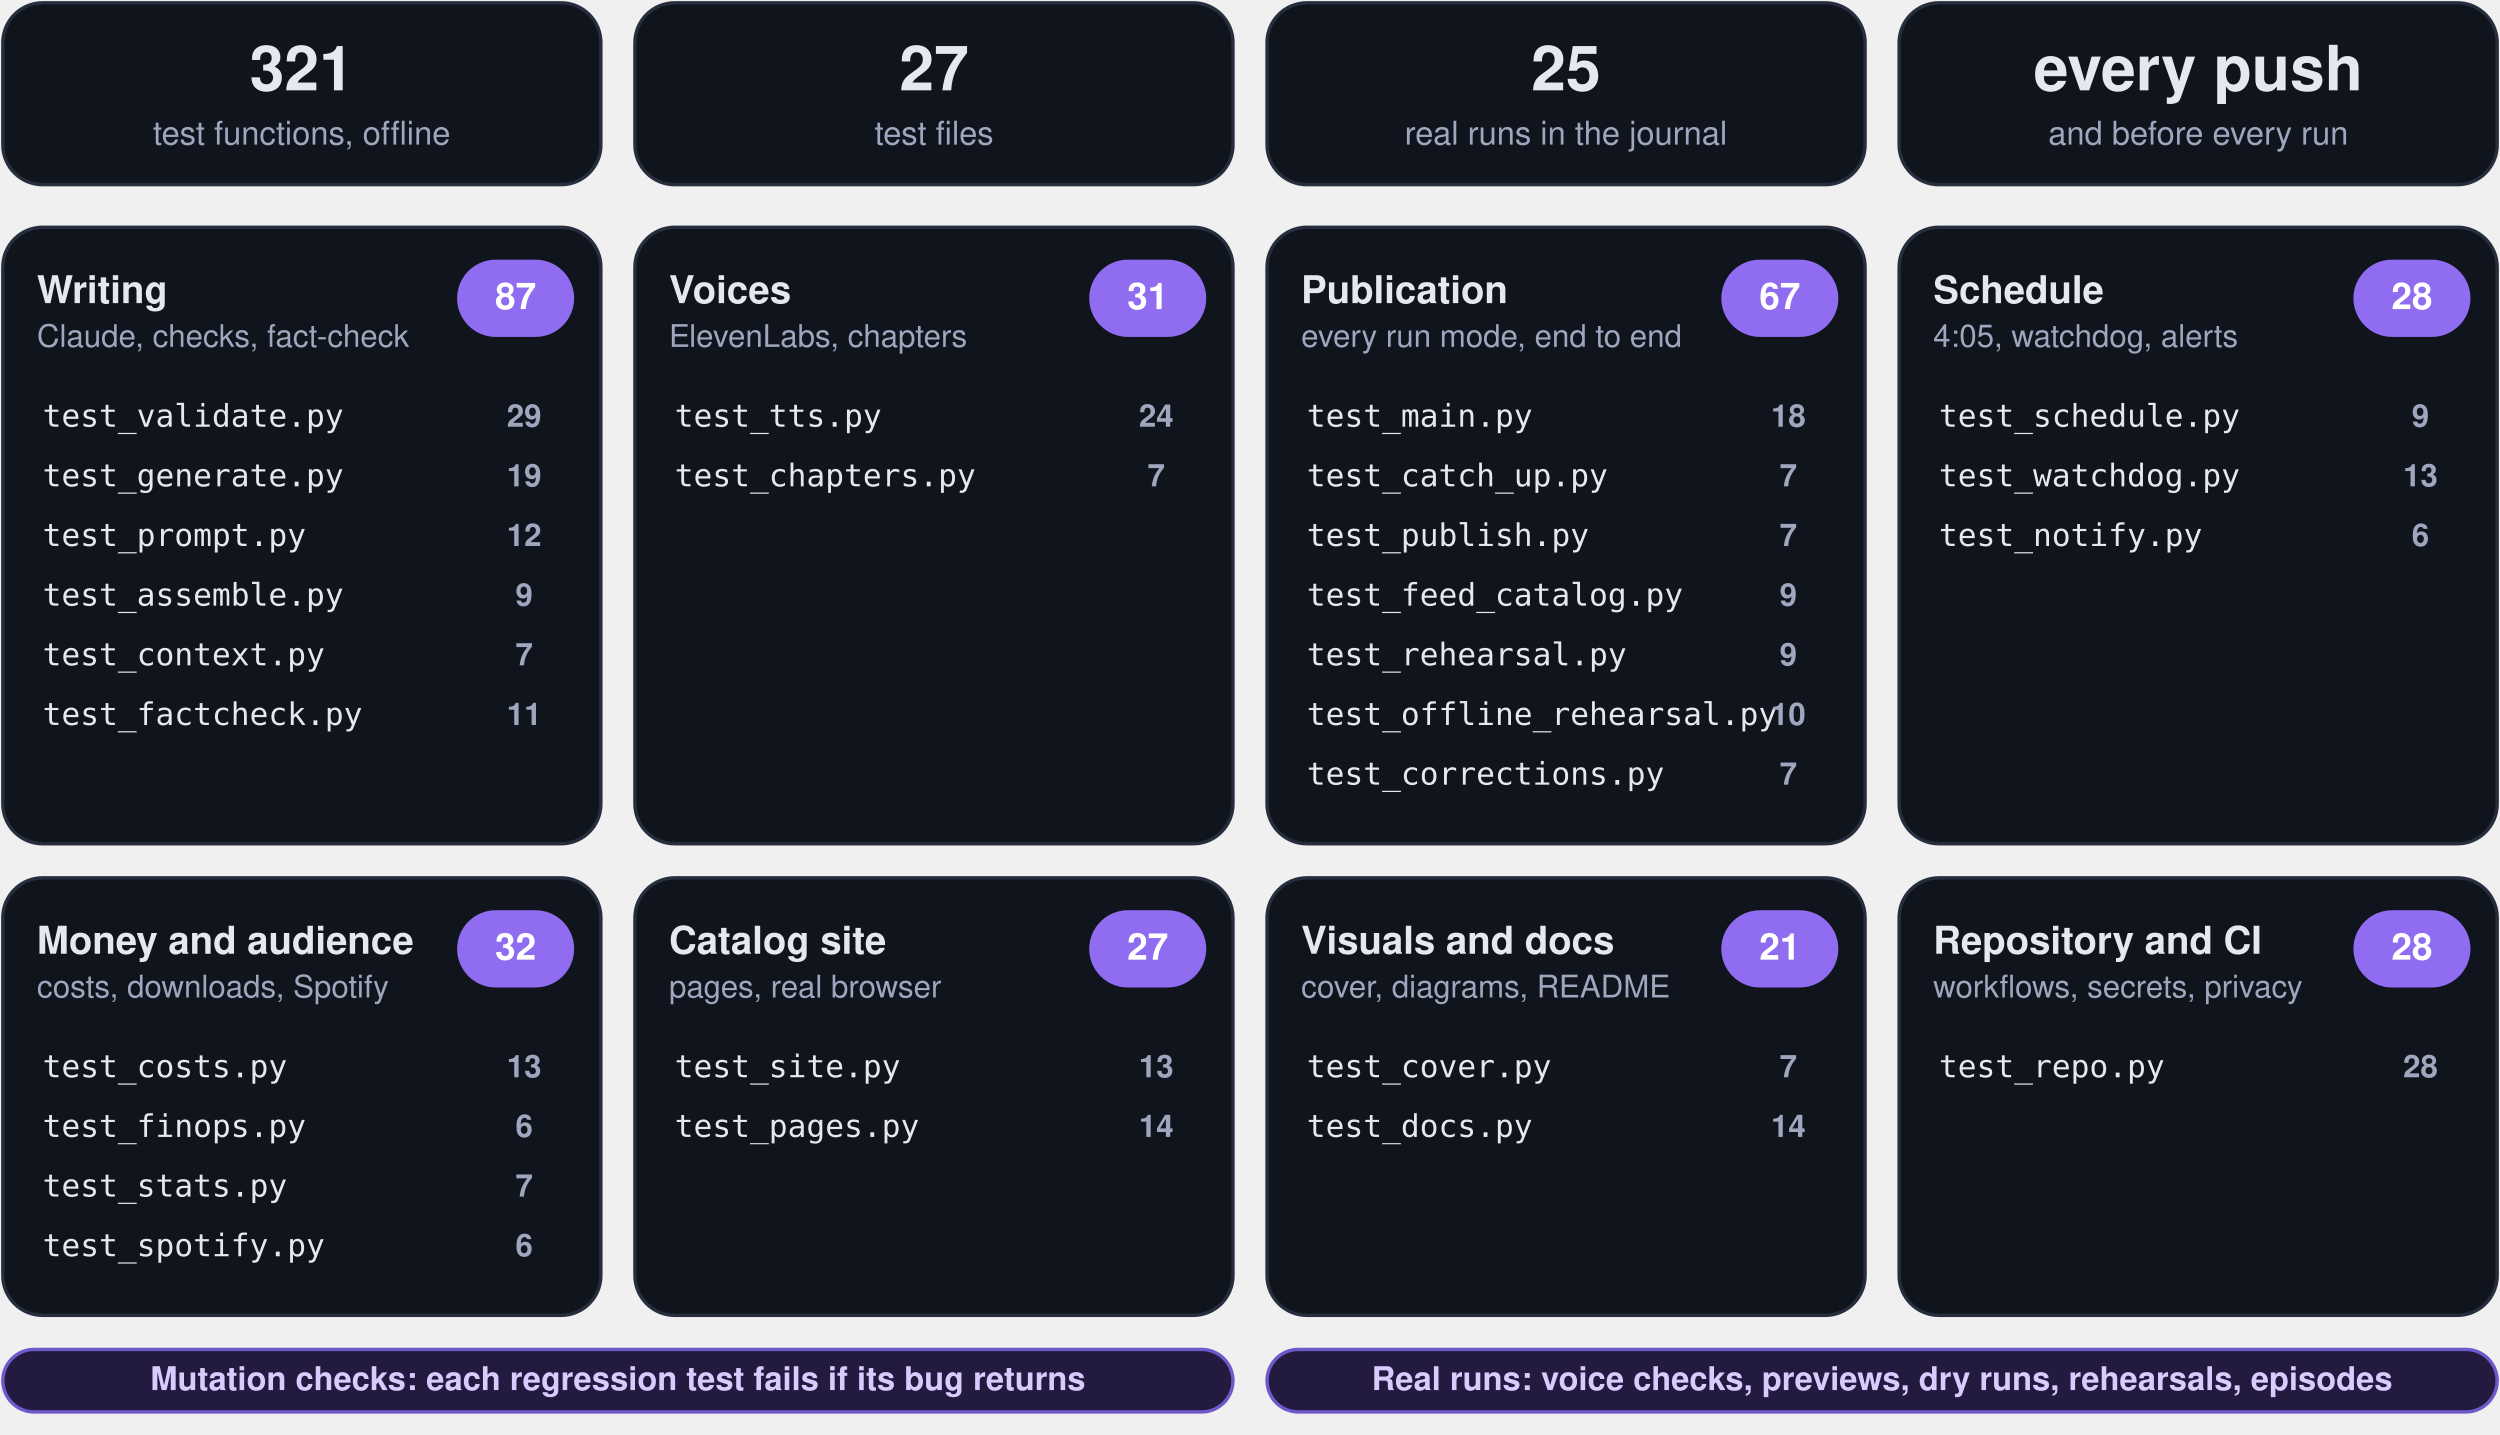
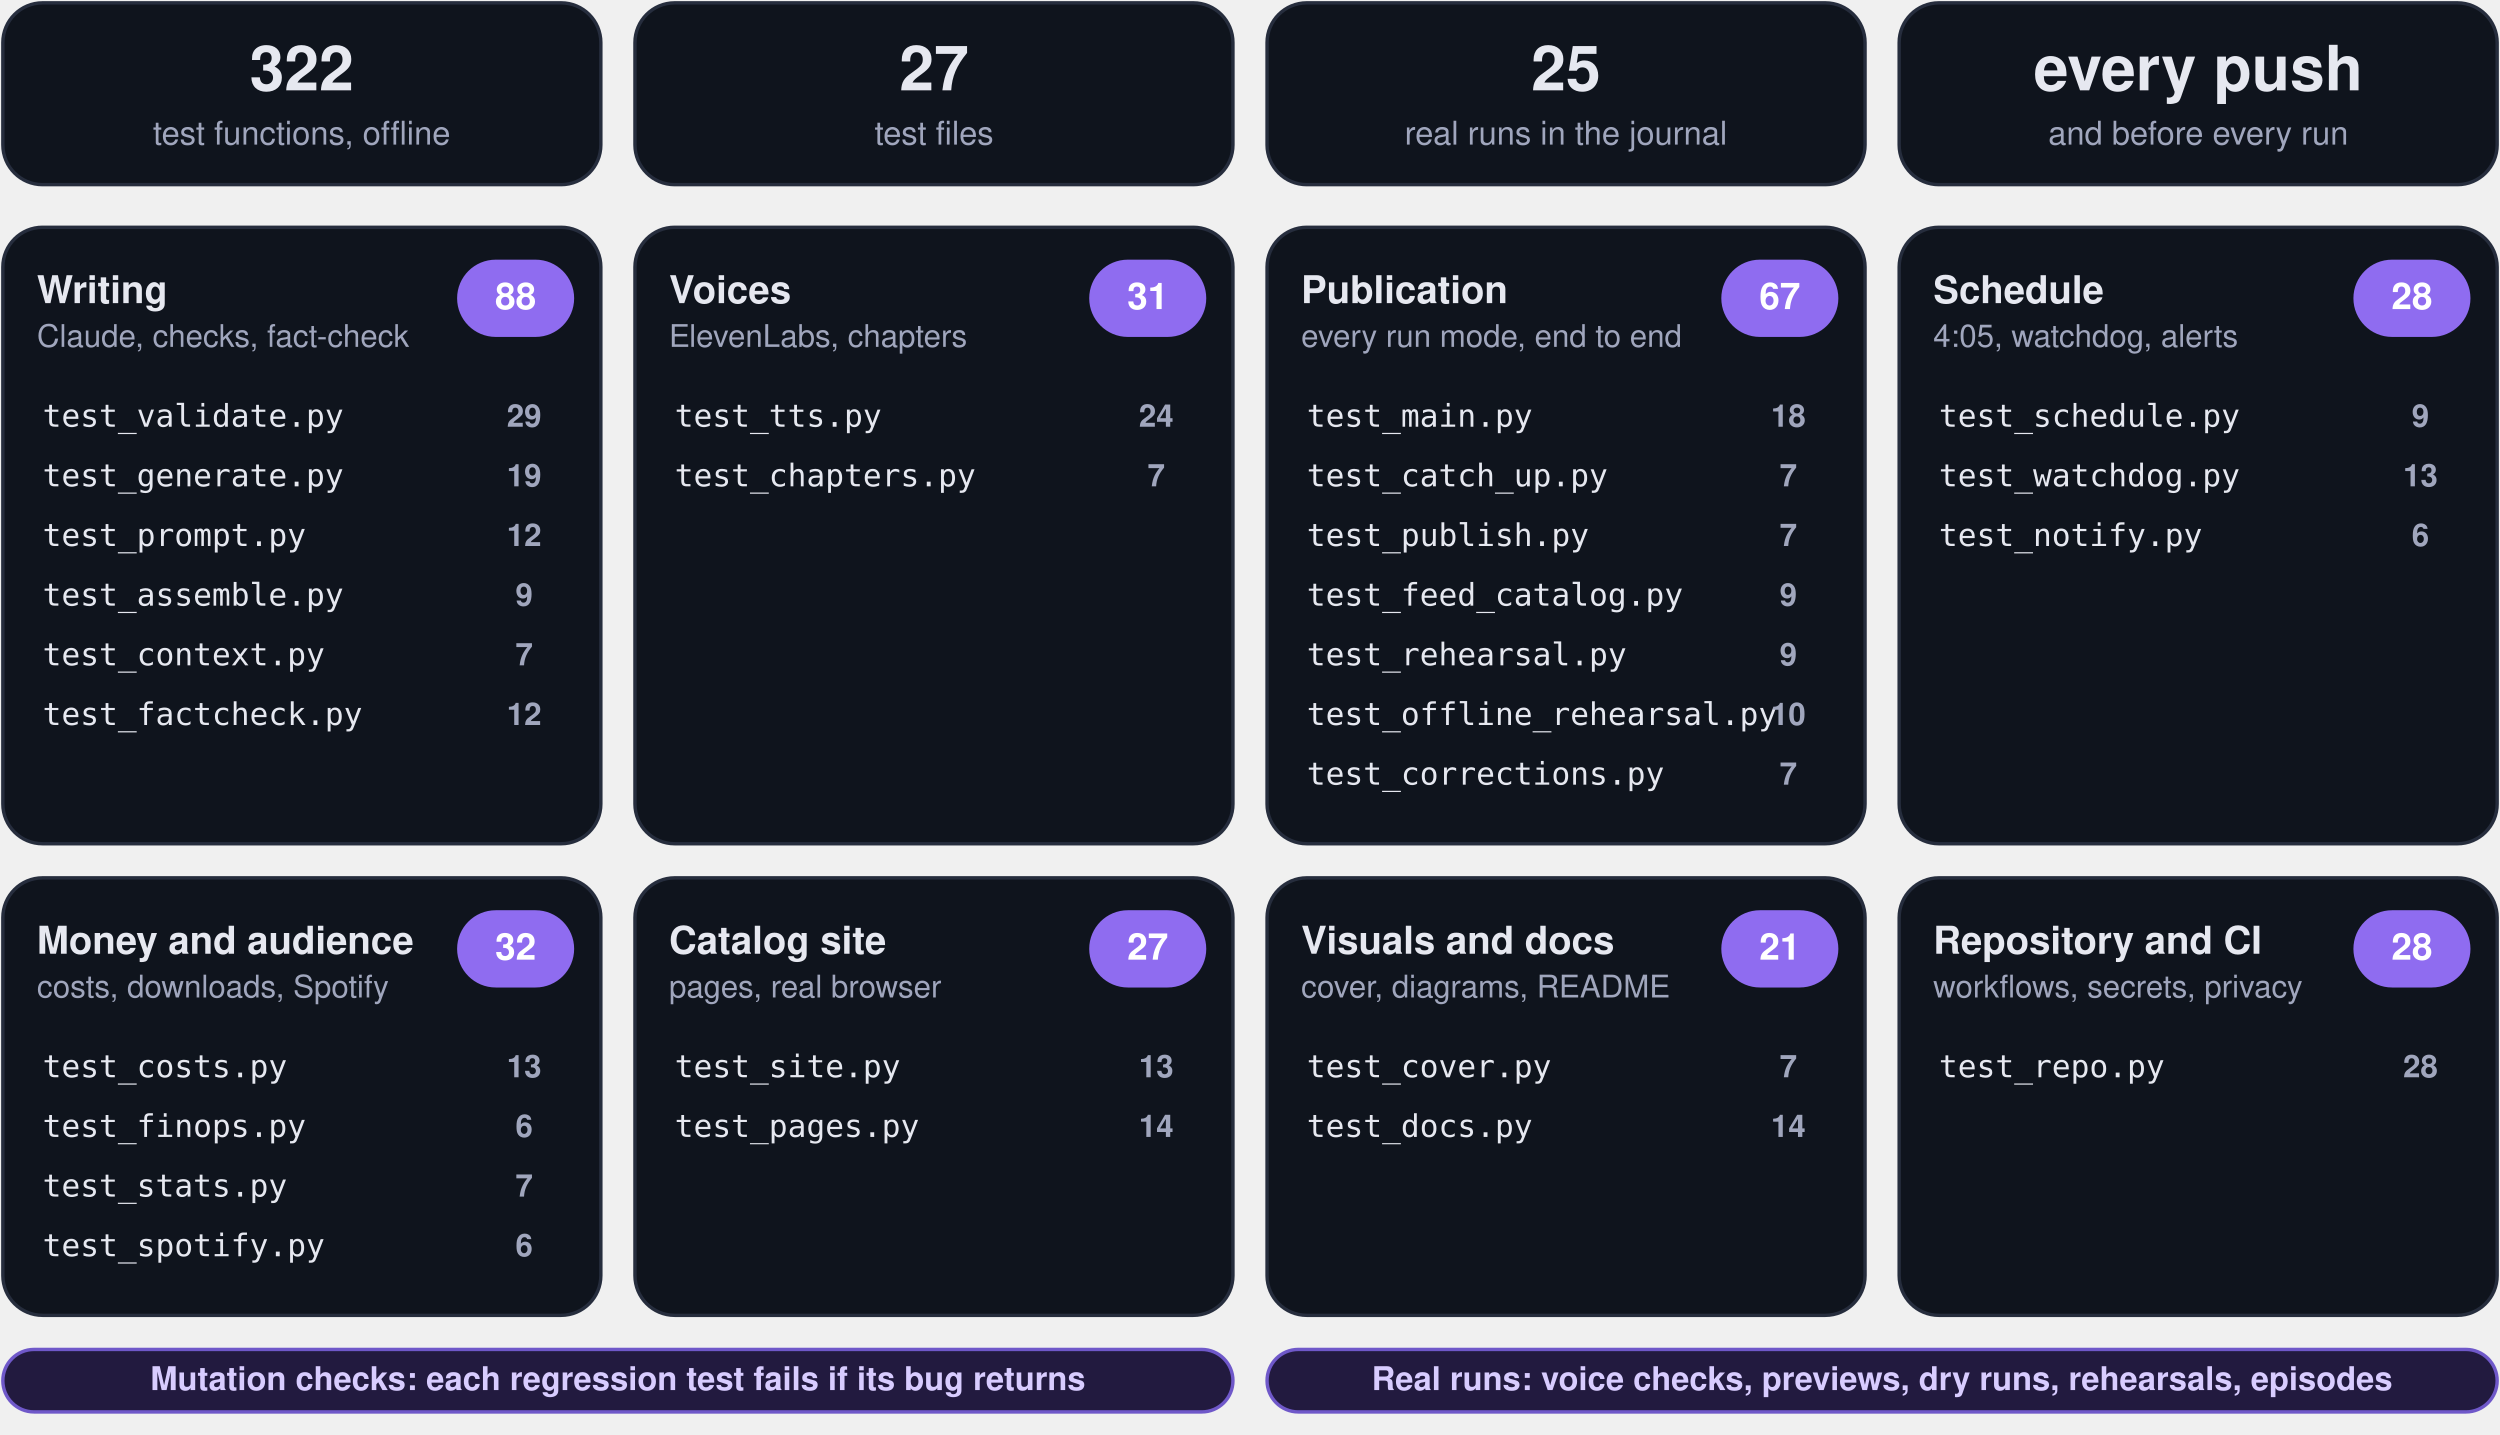
- <svg xmlns="http://www.w3.org/2000/svg" viewBox="0 0 880 505" width="880" height="505" role="img" aria-label="Test plan: 321 offline tests in 27 files">
+ <svg xmlns="http://www.w3.org/2000/svg" viewBox="0 0 880 505" width="880" height="505" role="img" aria-label="Test plan: 322 offline tests in 27 files">
  <g class="box">
    <rect x="1.0" y="1.0" width="210.5" height="64.0" rx="14" fill="#0f141d" stroke="#262d3d" stroke-width="1.2" class="frame" />
-     <text x="106.2" y="31.8" font-family="-apple-system, BlinkMacSystemFont, 'Segoe UI', Helvetica, Arial, sans-serif" font-size="22" font-weight="750" fill="#e6e8f0" text-anchor="middle">321</text>
+     <text x="106.2" y="31.8" font-family="-apple-system, BlinkMacSystemFont, 'Segoe UI', Helvetica, Arial, sans-serif" font-size="22" font-weight="750" fill="#e6e8f0" text-anchor="middle">322</text>
    <text x="106.2" y="50.9" font-family="-apple-system, BlinkMacSystemFont, 'Segoe UI', Helvetica, Arial, sans-serif" font-size="11.5" font-weight="500" fill="#a0a6bd" text-anchor="middle">test functions, offline</text>
  </g>
  <g class="box">
    <rect x="223.5" y="1.0" width="210.5" height="64.0" rx="14" fill="#0f141d" stroke="#262d3d" stroke-width="1.2" class="frame" />
    <text x="328.8" y="31.8" font-family="-apple-system, BlinkMacSystemFont, 'Segoe UI', Helvetica, Arial, sans-serif" font-size="22" font-weight="750" fill="#e6e8f0" text-anchor="middle">27</text>
    <text x="328.8" y="50.9" font-family="-apple-system, BlinkMacSystemFont, 'Segoe UI', Helvetica, Arial, sans-serif" font-size="11.5" font-weight="500" fill="#a0a6bd" text-anchor="middle">test files</text>
  </g>
  <g class="box">
    <rect x="446.0" y="1.0" width="210.5" height="64.0" rx="14" fill="#0f141d" stroke="#262d3d" stroke-width="1.2" class="frame" />
    <text x="551.2" y="31.8" font-family="-apple-system, BlinkMacSystemFont, 'Segoe UI', Helvetica, Arial, sans-serif" font-size="22" font-weight="750" fill="#e6e8f0" text-anchor="middle">25</text>
    <text x="551.2" y="50.9" font-family="-apple-system, BlinkMacSystemFont, 'Segoe UI', Helvetica, Arial, sans-serif" font-size="11.5" font-weight="500" fill="#a0a6bd" text-anchor="middle">real runs in the journal</text>
  </g>
  <g class="box">
    <rect x="668.5" y="1.0" width="210.5" height="64.0" rx="14" fill="#0f141d" stroke="#262d3d" stroke-width="1.2" class="frame" />
    <text x="773.8" y="31.8" font-family="-apple-system, BlinkMacSystemFont, 'Segoe UI', Helvetica, Arial, sans-serif" font-size="22" font-weight="750" fill="#e6e8f0" text-anchor="middle">every push</text>
    <text x="773.8" y="50.9" font-family="-apple-system, BlinkMacSystemFont, 'Segoe UI', Helvetica, Arial, sans-serif" font-size="11.5" font-weight="500" fill="#a0a6bd" text-anchor="middle">and before every run</text>
  </g>
  <rect x="1.0" y="80.0" width="210.5" height="217.0" rx="14" fill="#0f141d" stroke="#262d3d" stroke-width="1.2" />
  <g class="box">
    <rect x="9.0" y="90.0" width="152.5" height="40.0" rx="12" fill="none" stroke="none" stroke-width="1.2" class="frame" />
    <text x="13.0" y="106.7" font-family="-apple-system, BlinkMacSystemFont, 'Segoe UI', Helvetica, Arial, sans-serif" font-size="13.5" font-weight="700" fill="#e6e8f0" text-anchor="start">Writing</text>
    <text x="13.0" y="122.1" font-family="-apple-system, BlinkMacSystemFont, 'Segoe UI', Helvetica, Arial, sans-serif" font-size="11" font-weight="400" fill="#a0a6bd" text-anchor="start">Claude, checks, fact-check</text>
  </g>
  <g class="box">
    <rect x="161.5" y="92.0" width="40.0" height="26.0" rx="13" fill="#8f6cf0" stroke="#8f6cf0" stroke-width="1.2" class="frame" />
-     <text x="181.5" y="108.8" font-family="-apple-system, BlinkMacSystemFont, 'Segoe UI', Helvetica, Arial, sans-serif" font-size="13" font-weight="700" fill="#ffffff" text-anchor="middle">87</text>
+     <text x="181.5" y="108.8" font-family="-apple-system, BlinkMacSystemFont, 'Segoe UI', Helvetica, Arial, sans-serif" font-size="13" font-weight="700" fill="#ffffff" text-anchor="middle">88</text>
  </g>
  <g class="box">
    <rect x="11.0" y="138.0" width="190.5" height="18.0" rx="12" fill="none" stroke="none" stroke-width="1.2" class="frame" />
    <text x="15.0" y="150.2" font-family="ui-monospace, SFMono-Regular, Menlo, Consolas, monospace" font-size="11" font-weight="500" fill="#e6e8f0" text-anchor="start">test_validate.py</text>
  </g>
  <g class="box">
    <rect x="167.5" y="138.0" width="34.0" height="18.0" rx="12" fill="none" stroke="none" stroke-width="1.2" class="frame" />
    <text x="184.5" y="150.2" font-family="-apple-system, BlinkMacSystemFont, 'Segoe UI', Helvetica, Arial, sans-serif" font-size="11" font-weight="700" fill="#a0a6bd" text-anchor="middle">29</text>
  </g>
  <g class="box">
    <rect x="11.0" y="159.0" width="190.5" height="18.0" rx="12" fill="none" stroke="none" stroke-width="1.2" class="frame" />
    <text x="15.0" y="171.2" font-family="ui-monospace, SFMono-Regular, Menlo, Consolas, monospace" font-size="11" font-weight="500" fill="#e6e8f0" text-anchor="start">test_generate.py</text>
  </g>
  <g class="box">
    <rect x="167.5" y="159.0" width="34.0" height="18.0" rx="12" fill="none" stroke="none" stroke-width="1.2" class="frame" />
    <text x="184.5" y="171.2" font-family="-apple-system, BlinkMacSystemFont, 'Segoe UI', Helvetica, Arial, sans-serif" font-size="11" font-weight="700" fill="#a0a6bd" text-anchor="middle">19</text>
  </g>
  <g class="box">
    <rect x="11.0" y="180.0" width="190.5" height="18.0" rx="12" fill="none" stroke="none" stroke-width="1.2" class="frame" />
    <text x="15.0" y="192.2" font-family="ui-monospace, SFMono-Regular, Menlo, Consolas, monospace" font-size="11" font-weight="500" fill="#e6e8f0" text-anchor="start">test_prompt.py</text>
  </g>
  <g class="box">
    <rect x="167.5" y="180.0" width="34.0" height="18.0" rx="12" fill="none" stroke="none" stroke-width="1.2" class="frame" />
    <text x="184.5" y="192.2" font-family="-apple-system, BlinkMacSystemFont, 'Segoe UI', Helvetica, Arial, sans-serif" font-size="11" font-weight="700" fill="#a0a6bd" text-anchor="middle">12</text>
  </g>
  <g class="box">
    <rect x="11.0" y="201.0" width="190.5" height="18.0" rx="12" fill="none" stroke="none" stroke-width="1.2" class="frame" />
    <text x="15.0" y="213.2" font-family="ui-monospace, SFMono-Regular, Menlo, Consolas, monospace" font-size="11" font-weight="500" fill="#e6e8f0" text-anchor="start">test_assemble.py</text>
  </g>
  <g class="box">
    <rect x="167.5" y="201.0" width="34.0" height="18.0" rx="12" fill="none" stroke="none" stroke-width="1.2" class="frame" />
    <text x="184.5" y="213.2" font-family="-apple-system, BlinkMacSystemFont, 'Segoe UI', Helvetica, Arial, sans-serif" font-size="11" font-weight="700" fill="#a0a6bd" text-anchor="middle">9</text>
  </g>
  <g class="box">
    <rect x="11.0" y="222.0" width="190.5" height="18.0" rx="12" fill="none" stroke="none" stroke-width="1.2" class="frame" />
    <text x="15.0" y="234.2" font-family="ui-monospace, SFMono-Regular, Menlo, Consolas, monospace" font-size="11" font-weight="500" fill="#e6e8f0" text-anchor="start">test_context.py</text>
  </g>
  <g class="box">
    <rect x="167.5" y="222.0" width="34.0" height="18.0" rx="12" fill="none" stroke="none" stroke-width="1.2" class="frame" />
    <text x="184.5" y="234.2" font-family="-apple-system, BlinkMacSystemFont, 'Segoe UI', Helvetica, Arial, sans-serif" font-size="11" font-weight="700" fill="#a0a6bd" text-anchor="middle">7</text>
  </g>
  <g class="box">
    <rect x="11.0" y="243.0" width="190.5" height="18.0" rx="12" fill="none" stroke="none" stroke-width="1.2" class="frame" />
    <text x="15.0" y="255.2" font-family="ui-monospace, SFMono-Regular, Menlo, Consolas, monospace" font-size="11" font-weight="500" fill="#e6e8f0" text-anchor="start">test_factcheck.py</text>
  </g>
  <g class="box">
    <rect x="167.5" y="243.0" width="34.0" height="18.0" rx="12" fill="none" stroke="none" stroke-width="1.2" class="frame" />
-     <text x="184.5" y="255.2" font-family="-apple-system, BlinkMacSystemFont, 'Segoe UI', Helvetica, Arial, sans-serif" font-size="11" font-weight="700" fill="#a0a6bd" text-anchor="middle">11</text>
+     <text x="184.5" y="255.2" font-family="-apple-system, BlinkMacSystemFont, 'Segoe UI', Helvetica, Arial, sans-serif" font-size="11" font-weight="700" fill="#a0a6bd" text-anchor="middle">12</text>
  </g>
  <rect x="223.5" y="80.0" width="210.5" height="217.0" rx="14" fill="#0f141d" stroke="#262d3d" stroke-width="1.2" />
  <g class="box">
    <rect x="231.5" y="90.0" width="152.5" height="40.0" rx="12" fill="none" stroke="none" stroke-width="1.2" class="frame" />
    <text x="235.5" y="106.7" font-family="-apple-system, BlinkMacSystemFont, 'Segoe UI', Helvetica, Arial, sans-serif" font-size="13.5" font-weight="700" fill="#e6e8f0" text-anchor="start">Voices</text>
    <text x="235.5" y="122.1" font-family="-apple-system, BlinkMacSystemFont, 'Segoe UI', Helvetica, Arial, sans-serif" font-size="11" font-weight="400" fill="#a0a6bd" text-anchor="start">ElevenLabs, chapters</text>
  </g>
  <g class="box">
    <rect x="384.0" y="92.0" width="40.0" height="26.0" rx="13" fill="#8f6cf0" stroke="#8f6cf0" stroke-width="1.2" class="frame" />
    <text x="404.0" y="108.8" font-family="-apple-system, BlinkMacSystemFont, 'Segoe UI', Helvetica, Arial, sans-serif" font-size="13" font-weight="700" fill="#ffffff" text-anchor="middle">31</text>
  </g>
  <g class="box">
    <rect x="233.5" y="138.0" width="190.5" height="18.0" rx="12" fill="none" stroke="none" stroke-width="1.2" class="frame" />
    <text x="237.5" y="150.2" font-family="ui-monospace, SFMono-Regular, Menlo, Consolas, monospace" font-size="11" font-weight="500" fill="#e6e8f0" text-anchor="start">test_tts.py</text>
  </g>
  <g class="box">
    <rect x="390.0" y="138.0" width="34.0" height="18.0" rx="12" fill="none" stroke="none" stroke-width="1.2" class="frame" />
    <text x="407.0" y="150.2" font-family="-apple-system, BlinkMacSystemFont, 'Segoe UI', Helvetica, Arial, sans-serif" font-size="11" font-weight="700" fill="#a0a6bd" text-anchor="middle">24</text>
  </g>
  <g class="box">
    <rect x="233.5" y="159.0" width="190.5" height="18.0" rx="12" fill="none" stroke="none" stroke-width="1.2" class="frame" />
    <text x="237.5" y="171.2" font-family="ui-monospace, SFMono-Regular, Menlo, Consolas, monospace" font-size="11" font-weight="500" fill="#e6e8f0" text-anchor="start">test_chapters.py</text>
  </g>
  <g class="box">
    <rect x="390.0" y="159.0" width="34.0" height="18.0" rx="12" fill="none" stroke="none" stroke-width="1.2" class="frame" />
    <text x="407.0" y="171.2" font-family="-apple-system, BlinkMacSystemFont, 'Segoe UI', Helvetica, Arial, sans-serif" font-size="11" font-weight="700" fill="#a0a6bd" text-anchor="middle">7</text>
  </g>
  <rect x="446.0" y="80.0" width="210.5" height="217.0" rx="14" fill="#0f141d" stroke="#262d3d" stroke-width="1.2" />
  <g class="box">
    <rect x="454.0" y="90.0" width="152.5" height="40.0" rx="12" fill="none" stroke="none" stroke-width="1.2" class="frame" />
    <text x="458.0" y="106.7" font-family="-apple-system, BlinkMacSystemFont, 'Segoe UI', Helvetica, Arial, sans-serif" font-size="13.5" font-weight="700" fill="#e6e8f0" text-anchor="start">Publication</text>
    <text x="458.0" y="122.1" font-family="-apple-system, BlinkMacSystemFont, 'Segoe UI', Helvetica, Arial, sans-serif" font-size="11" font-weight="400" fill="#a0a6bd" text-anchor="start">every run mode, end to end</text>
  </g>
  <g class="box">
    <rect x="606.5" y="92.0" width="40.0" height="26.0" rx="13" fill="#8f6cf0" stroke="#8f6cf0" stroke-width="1.2" class="frame" />
    <text x="626.5" y="108.8" font-family="-apple-system, BlinkMacSystemFont, 'Segoe UI', Helvetica, Arial, sans-serif" font-size="13" font-weight="700" fill="#ffffff" text-anchor="middle">67</text>
  </g>
  <g class="box">
    <rect x="456.0" y="138.0" width="190.5" height="18.0" rx="12" fill="none" stroke="none" stroke-width="1.2" class="frame" />
    <text x="460.0" y="150.2" font-family="ui-monospace, SFMono-Regular, Menlo, Consolas, monospace" font-size="11" font-weight="500" fill="#e6e8f0" text-anchor="start">test_main.py</text>
  </g>
  <g class="box">
    <rect x="612.5" y="138.0" width="34.0" height="18.0" rx="12" fill="none" stroke="none" stroke-width="1.2" class="frame" />
    <text x="629.5" y="150.2" font-family="-apple-system, BlinkMacSystemFont, 'Segoe UI', Helvetica, Arial, sans-serif" font-size="11" font-weight="700" fill="#a0a6bd" text-anchor="middle">18</text>
  </g>
  <g class="box">
    <rect x="456.0" y="159.0" width="190.5" height="18.0" rx="12" fill="none" stroke="none" stroke-width="1.2" class="frame" />
    <text x="460.0" y="171.2" font-family="ui-monospace, SFMono-Regular, Menlo, Consolas, monospace" font-size="11" font-weight="500" fill="#e6e8f0" text-anchor="start">test_catch_up.py</text>
  </g>
  <g class="box">
    <rect x="612.5" y="159.0" width="34.0" height="18.0" rx="12" fill="none" stroke="none" stroke-width="1.2" class="frame" />
    <text x="629.5" y="171.2" font-family="-apple-system, BlinkMacSystemFont, 'Segoe UI', Helvetica, Arial, sans-serif" font-size="11" font-weight="700" fill="#a0a6bd" text-anchor="middle">7</text>
  </g>
  <g class="box">
    <rect x="456.0" y="180.0" width="190.5" height="18.0" rx="12" fill="none" stroke="none" stroke-width="1.2" class="frame" />
    <text x="460.0" y="192.2" font-family="ui-monospace, SFMono-Regular, Menlo, Consolas, monospace" font-size="11" font-weight="500" fill="#e6e8f0" text-anchor="start">test_publish.py</text>
  </g>
  <g class="box">
    <rect x="612.5" y="180.0" width="34.0" height="18.0" rx="12" fill="none" stroke="none" stroke-width="1.2" class="frame" />
    <text x="629.5" y="192.2" font-family="-apple-system, BlinkMacSystemFont, 'Segoe UI', Helvetica, Arial, sans-serif" font-size="11" font-weight="700" fill="#a0a6bd" text-anchor="middle">7</text>
  </g>
  <g class="box">
    <rect x="456.0" y="201.0" width="190.5" height="18.0" rx="12" fill="none" stroke="none" stroke-width="1.2" class="frame" />
    <text x="460.0" y="213.2" font-family="ui-monospace, SFMono-Regular, Menlo, Consolas, monospace" font-size="11" font-weight="500" fill="#e6e8f0" text-anchor="start">test_feed_catalog.py</text>
  </g>
  <g class="box">
    <rect x="612.5" y="201.0" width="34.0" height="18.0" rx="12" fill="none" stroke="none" stroke-width="1.2" class="frame" />
    <text x="629.5" y="213.2" font-family="-apple-system, BlinkMacSystemFont, 'Segoe UI', Helvetica, Arial, sans-serif" font-size="11" font-weight="700" fill="#a0a6bd" text-anchor="middle">9</text>
  </g>
  <g class="box">
    <rect x="456.0" y="222.0" width="190.5" height="18.0" rx="12" fill="none" stroke="none" stroke-width="1.2" class="frame" />
    <text x="460.0" y="234.2" font-family="ui-monospace, SFMono-Regular, Menlo, Consolas, monospace" font-size="11" font-weight="500" fill="#e6e8f0" text-anchor="start">test_rehearsal.py</text>
  </g>
  <g class="box">
    <rect x="612.5" y="222.0" width="34.0" height="18.0" rx="12" fill="none" stroke="none" stroke-width="1.2" class="frame" />
    <text x="629.5" y="234.2" font-family="-apple-system, BlinkMacSystemFont, 'Segoe UI', Helvetica, Arial, sans-serif" font-size="11" font-weight="700" fill="#a0a6bd" text-anchor="middle">9</text>
  </g>
  <g class="box">
    <rect x="456.0" y="243.0" width="190.5" height="18.0" rx="12" fill="none" stroke="none" stroke-width="1.2" class="frame" />
    <text x="460.0" y="255.2" font-family="ui-monospace, SFMono-Regular, Menlo, Consolas, monospace" font-size="11" font-weight="500" fill="#e6e8f0" text-anchor="start">test_offline_rehearsal.py</text>
  </g>
  <g class="box">
    <rect x="612.5" y="243.0" width="34.0" height="18.0" rx="12" fill="none" stroke="none" stroke-width="1.2" class="frame" />
    <text x="629.5" y="255.2" font-family="-apple-system, BlinkMacSystemFont, 'Segoe UI', Helvetica, Arial, sans-serif" font-size="11" font-weight="700" fill="#a0a6bd" text-anchor="middle">10</text>
  </g>
  <g class="box">
    <rect x="456.0" y="264.0" width="190.5" height="18.0" rx="12" fill="none" stroke="none" stroke-width="1.2" class="frame" />
    <text x="460.0" y="276.2" font-family="ui-monospace, SFMono-Regular, Menlo, Consolas, monospace" font-size="11" font-weight="500" fill="#e6e8f0" text-anchor="start">test_corrections.py</text>
  </g>
  <g class="box">
    <rect x="612.5" y="264.0" width="34.0" height="18.0" rx="12" fill="none" stroke="none" stroke-width="1.2" class="frame" />
    <text x="629.5" y="276.2" font-family="-apple-system, BlinkMacSystemFont, 'Segoe UI', Helvetica, Arial, sans-serif" font-size="11" font-weight="700" fill="#a0a6bd" text-anchor="middle">7</text>
  </g>
  <rect x="668.5" y="80.0" width="210.5" height="217.0" rx="14" fill="#0f141d" stroke="#262d3d" stroke-width="1.2" />
  <g class="box">
    <rect x="676.5" y="90.0" width="152.5" height="40.0" rx="12" fill="none" stroke="none" stroke-width="1.2" class="frame" />
    <text x="680.5" y="106.7" font-family="-apple-system, BlinkMacSystemFont, 'Segoe UI', Helvetica, Arial, sans-serif" font-size="13.5" font-weight="700" fill="#e6e8f0" text-anchor="start">Schedule</text>
    <text x="680.5" y="122.1" font-family="-apple-system, BlinkMacSystemFont, 'Segoe UI', Helvetica, Arial, sans-serif" font-size="11" font-weight="400" fill="#a0a6bd" text-anchor="start">4:05, watchdog, alerts</text>
  </g>
  <g class="box">
    <rect x="829.0" y="92.0" width="40.0" height="26.0" rx="13" fill="#8f6cf0" stroke="#8f6cf0" stroke-width="1.2" class="frame" />
    <text x="849.0" y="108.8" font-family="-apple-system, BlinkMacSystemFont, 'Segoe UI', Helvetica, Arial, sans-serif" font-size="13" font-weight="700" fill="#ffffff" text-anchor="middle">28</text>
  </g>
  <g class="box">
    <rect x="678.5" y="138.0" width="190.5" height="18.0" rx="12" fill="none" stroke="none" stroke-width="1.2" class="frame" />
    <text x="682.5" y="150.2" font-family="ui-monospace, SFMono-Regular, Menlo, Consolas, monospace" font-size="11" font-weight="500" fill="#e6e8f0" text-anchor="start">test_schedule.py</text>
  </g>
  <g class="box">
    <rect x="835.0" y="138.0" width="34.0" height="18.0" rx="12" fill="none" stroke="none" stroke-width="1.2" class="frame" />
    <text x="852.0" y="150.2" font-family="-apple-system, BlinkMacSystemFont, 'Segoe UI', Helvetica, Arial, sans-serif" font-size="11" font-weight="700" fill="#a0a6bd" text-anchor="middle">9</text>
  </g>
  <g class="box">
    <rect x="678.5" y="159.0" width="190.5" height="18.0" rx="12" fill="none" stroke="none" stroke-width="1.2" class="frame" />
    <text x="682.5" y="171.2" font-family="ui-monospace, SFMono-Regular, Menlo, Consolas, monospace" font-size="11" font-weight="500" fill="#e6e8f0" text-anchor="start">test_watchdog.py</text>
  </g>
  <g class="box">
    <rect x="835.0" y="159.0" width="34.0" height="18.0" rx="12" fill="none" stroke="none" stroke-width="1.2" class="frame" />
    <text x="852.0" y="171.2" font-family="-apple-system, BlinkMacSystemFont, 'Segoe UI', Helvetica, Arial, sans-serif" font-size="11" font-weight="700" fill="#a0a6bd" text-anchor="middle">13</text>
  </g>
  <g class="box">
    <rect x="678.5" y="180.0" width="190.5" height="18.0" rx="12" fill="none" stroke="none" stroke-width="1.2" class="frame" />
    <text x="682.5" y="192.2" font-family="ui-monospace, SFMono-Regular, Menlo, Consolas, monospace" font-size="11" font-weight="500" fill="#e6e8f0" text-anchor="start">test_notify.py</text>
  </g>
  <g class="box">
    <rect x="835.0" y="180.0" width="34.0" height="18.0" rx="12" fill="none" stroke="none" stroke-width="1.2" class="frame" />
    <text x="852.0" y="192.2" font-family="-apple-system, BlinkMacSystemFont, 'Segoe UI', Helvetica, Arial, sans-serif" font-size="11" font-weight="700" fill="#a0a6bd" text-anchor="middle">6</text>
  </g>
  <rect x="1.0" y="309.0" width="210.5" height="154.0" rx="14" fill="#0f141d" stroke="#262d3d" stroke-width="1.2" />
  <g class="box">
    <rect x="9.0" y="319.0" width="152.5" height="40.0" rx="12" fill="none" stroke="none" stroke-width="1.2" class="frame" />
    <text x="13.0" y="335.7" font-family="-apple-system, BlinkMacSystemFont, 'Segoe UI', Helvetica, Arial, sans-serif" font-size="13.5" font-weight="700" fill="#e6e8f0" text-anchor="start">Money and audience</text>
    <text x="13.0" y="351.1" font-family="-apple-system, BlinkMacSystemFont, 'Segoe UI', Helvetica, Arial, sans-serif" font-size="11" font-weight="400" fill="#a0a6bd" text-anchor="start">costs, downloads, Spotify</text>
  </g>
  <g class="box">
    <rect x="161.5" y="321.0" width="40.0" height="26.0" rx="13" fill="#8f6cf0" stroke="#8f6cf0" stroke-width="1.2" class="frame" />
    <text x="181.5" y="337.8" font-family="-apple-system, BlinkMacSystemFont, 'Segoe UI', Helvetica, Arial, sans-serif" font-size="13" font-weight="700" fill="#ffffff" text-anchor="middle">32</text>
  </g>
  <g class="box">
    <rect x="11.0" y="367.0" width="190.5" height="18.0" rx="12" fill="none" stroke="none" stroke-width="1.2" class="frame" />
    <text x="15.0" y="379.2" font-family="ui-monospace, SFMono-Regular, Menlo, Consolas, monospace" font-size="11" font-weight="500" fill="#e6e8f0" text-anchor="start">test_costs.py</text>
  </g>
  <g class="box">
    <rect x="167.5" y="367.0" width="34.0" height="18.0" rx="12" fill="none" stroke="none" stroke-width="1.2" class="frame" />
    <text x="184.5" y="379.2" font-family="-apple-system, BlinkMacSystemFont, 'Segoe UI', Helvetica, Arial, sans-serif" font-size="11" font-weight="700" fill="#a0a6bd" text-anchor="middle">13</text>
  </g>
  <g class="box">
    <rect x="11.0" y="388.0" width="190.5" height="18.0" rx="12" fill="none" stroke="none" stroke-width="1.2" class="frame" />
    <text x="15.0" y="400.2" font-family="ui-monospace, SFMono-Regular, Menlo, Consolas, monospace" font-size="11" font-weight="500" fill="#e6e8f0" text-anchor="start">test_finops.py</text>
  </g>
  <g class="box">
    <rect x="167.5" y="388.0" width="34.0" height="18.0" rx="12" fill="none" stroke="none" stroke-width="1.2" class="frame" />
    <text x="184.5" y="400.2" font-family="-apple-system, BlinkMacSystemFont, 'Segoe UI', Helvetica, Arial, sans-serif" font-size="11" font-weight="700" fill="#a0a6bd" text-anchor="middle">6</text>
  </g>
  <g class="box">
    <rect x="11.0" y="409.0" width="190.5" height="18.0" rx="12" fill="none" stroke="none" stroke-width="1.2" class="frame" />
    <text x="15.0" y="421.2" font-family="ui-monospace, SFMono-Regular, Menlo, Consolas, monospace" font-size="11" font-weight="500" fill="#e6e8f0" text-anchor="start">test_stats.py</text>
  </g>
  <g class="box">
    <rect x="167.5" y="409.0" width="34.0" height="18.0" rx="12" fill="none" stroke="none" stroke-width="1.2" class="frame" />
    <text x="184.5" y="421.2" font-family="-apple-system, BlinkMacSystemFont, 'Segoe UI', Helvetica, Arial, sans-serif" font-size="11" font-weight="700" fill="#a0a6bd" text-anchor="middle">7</text>
  </g>
  <g class="box">
    <rect x="11.0" y="430.0" width="190.5" height="18.0" rx="12" fill="none" stroke="none" stroke-width="1.2" class="frame" />
    <text x="15.0" y="442.2" font-family="ui-monospace, SFMono-Regular, Menlo, Consolas, monospace" font-size="11" font-weight="500" fill="#e6e8f0" text-anchor="start">test_spotify.py</text>
  </g>
  <g class="box">
    <rect x="167.5" y="430.0" width="34.0" height="18.0" rx="12" fill="none" stroke="none" stroke-width="1.2" class="frame" />
    <text x="184.5" y="442.2" font-family="-apple-system, BlinkMacSystemFont, 'Segoe UI', Helvetica, Arial, sans-serif" font-size="11" font-weight="700" fill="#a0a6bd" text-anchor="middle">6</text>
  </g>
  <rect x="223.5" y="309.0" width="210.5" height="154.0" rx="14" fill="#0f141d" stroke="#262d3d" stroke-width="1.2" />
  <g class="box">
    <rect x="231.5" y="319.0" width="152.5" height="40.0" rx="12" fill="none" stroke="none" stroke-width="1.2" class="frame" />
    <text x="235.5" y="335.7" font-family="-apple-system, BlinkMacSystemFont, 'Segoe UI', Helvetica, Arial, sans-serif" font-size="13.5" font-weight="700" fill="#e6e8f0" text-anchor="start">Catalog site</text>
    <text x="235.5" y="351.1" font-family="-apple-system, BlinkMacSystemFont, 'Segoe UI', Helvetica, Arial, sans-serif" font-size="11" font-weight="400" fill="#a0a6bd" text-anchor="start">pages, real browser</text>
  </g>
  <g class="box">
    <rect x="384.0" y="321.0" width="40.0" height="26.0" rx="13" fill="#8f6cf0" stroke="#8f6cf0" stroke-width="1.2" class="frame" />
    <text x="404.0" y="337.8" font-family="-apple-system, BlinkMacSystemFont, 'Segoe UI', Helvetica, Arial, sans-serif" font-size="13" font-weight="700" fill="#ffffff" text-anchor="middle">27</text>
  </g>
  <g class="box">
    <rect x="233.5" y="367.0" width="190.5" height="18.0" rx="12" fill="none" stroke="none" stroke-width="1.2" class="frame" />
    <text x="237.5" y="379.2" font-family="ui-monospace, SFMono-Regular, Menlo, Consolas, monospace" font-size="11" font-weight="500" fill="#e6e8f0" text-anchor="start">test_site.py</text>
  </g>
  <g class="box">
    <rect x="390.0" y="367.0" width="34.0" height="18.0" rx="12" fill="none" stroke="none" stroke-width="1.2" class="frame" />
    <text x="407.0" y="379.2" font-family="-apple-system, BlinkMacSystemFont, 'Segoe UI', Helvetica, Arial, sans-serif" font-size="11" font-weight="700" fill="#a0a6bd" text-anchor="middle">13</text>
  </g>
  <g class="box">
    <rect x="233.5" y="388.0" width="190.5" height="18.0" rx="12" fill="none" stroke="none" stroke-width="1.2" class="frame" />
    <text x="237.5" y="400.2" font-family="ui-monospace, SFMono-Regular, Menlo, Consolas, monospace" font-size="11" font-weight="500" fill="#e6e8f0" text-anchor="start">test_pages.py</text>
  </g>
  <g class="box">
    <rect x="390.0" y="388.0" width="34.0" height="18.0" rx="12" fill="none" stroke="none" stroke-width="1.2" class="frame" />
    <text x="407.0" y="400.2" font-family="-apple-system, BlinkMacSystemFont, 'Segoe UI', Helvetica, Arial, sans-serif" font-size="11" font-weight="700" fill="#a0a6bd" text-anchor="middle">14</text>
  </g>
  <rect x="446.0" y="309.0" width="210.5" height="154.0" rx="14" fill="#0f141d" stroke="#262d3d" stroke-width="1.2" />
  <g class="box">
    <rect x="454.0" y="319.0" width="152.5" height="40.0" rx="12" fill="none" stroke="none" stroke-width="1.2" class="frame" />
    <text x="458.0" y="335.7" font-family="-apple-system, BlinkMacSystemFont, 'Segoe UI', Helvetica, Arial, sans-serif" font-size="13.5" font-weight="700" fill="#e6e8f0" text-anchor="start">Visuals and docs</text>
    <text x="458.0" y="351.1" font-family="-apple-system, BlinkMacSystemFont, 'Segoe UI', Helvetica, Arial, sans-serif" font-size="11" font-weight="400" fill="#a0a6bd" text-anchor="start">cover, diagrams, README</text>
  </g>
  <g class="box">
    <rect x="606.5" y="321.0" width="40.0" height="26.0" rx="13" fill="#8f6cf0" stroke="#8f6cf0" stroke-width="1.2" class="frame" />
    <text x="626.5" y="337.8" font-family="-apple-system, BlinkMacSystemFont, 'Segoe UI', Helvetica, Arial, sans-serif" font-size="13" font-weight="700" fill="#ffffff" text-anchor="middle">21</text>
  </g>
  <g class="box">
    <rect x="456.0" y="367.0" width="190.5" height="18.0" rx="12" fill="none" stroke="none" stroke-width="1.2" class="frame" />
    <text x="460.0" y="379.2" font-family="ui-monospace, SFMono-Regular, Menlo, Consolas, monospace" font-size="11" font-weight="500" fill="#e6e8f0" text-anchor="start">test_cover.py</text>
  </g>
  <g class="box">
    <rect x="612.5" y="367.0" width="34.0" height="18.0" rx="12" fill="none" stroke="none" stroke-width="1.2" class="frame" />
    <text x="629.5" y="379.2" font-family="-apple-system, BlinkMacSystemFont, 'Segoe UI', Helvetica, Arial, sans-serif" font-size="11" font-weight="700" fill="#a0a6bd" text-anchor="middle">7</text>
  </g>
  <g class="box">
    <rect x="456.0" y="388.0" width="190.5" height="18.0" rx="12" fill="none" stroke="none" stroke-width="1.2" class="frame" />
    <text x="460.0" y="400.2" font-family="ui-monospace, SFMono-Regular, Menlo, Consolas, monospace" font-size="11" font-weight="500" fill="#e6e8f0" text-anchor="start">test_docs.py</text>
  </g>
  <g class="box">
    <rect x="612.5" y="388.0" width="34.0" height="18.0" rx="12" fill="none" stroke="none" stroke-width="1.2" class="frame" />
    <text x="629.5" y="400.2" font-family="-apple-system, BlinkMacSystemFont, 'Segoe UI', Helvetica, Arial, sans-serif" font-size="11" font-weight="700" fill="#a0a6bd" text-anchor="middle">14</text>
  </g>
  <rect x="668.5" y="309.0" width="210.5" height="154.0" rx="14" fill="#0f141d" stroke="#262d3d" stroke-width="1.2" />
  <g class="box">
    <rect x="676.5" y="319.0" width="152.5" height="40.0" rx="12" fill="none" stroke="none" stroke-width="1.2" class="frame" />
    <text x="680.5" y="335.7" font-family="-apple-system, BlinkMacSystemFont, 'Segoe UI', Helvetica, Arial, sans-serif" font-size="13.5" font-weight="700" fill="#e6e8f0" text-anchor="start">Repository and CI</text>
    <text x="680.5" y="351.1" font-family="-apple-system, BlinkMacSystemFont, 'Segoe UI', Helvetica, Arial, sans-serif" font-size="11" font-weight="400" fill="#a0a6bd" text-anchor="start">workflows, secrets, privacy</text>
  </g>
  <g class="box">
    <rect x="829.0" y="321.0" width="40.0" height="26.0" rx="13" fill="#8f6cf0" stroke="#8f6cf0" stroke-width="1.2" class="frame" />
    <text x="849.0" y="337.8" font-family="-apple-system, BlinkMacSystemFont, 'Segoe UI', Helvetica, Arial, sans-serif" font-size="13" font-weight="700" fill="#ffffff" text-anchor="middle">28</text>
  </g>
  <g class="box">
    <rect x="678.5" y="367.0" width="190.5" height="18.0" rx="12" fill="none" stroke="none" stroke-width="1.2" class="frame" />
    <text x="682.5" y="379.2" font-family="ui-monospace, SFMono-Regular, Menlo, Consolas, monospace" font-size="11" font-weight="500" fill="#e6e8f0" text-anchor="start">test_repo.py</text>
  </g>
  <g class="box">
    <rect x="835.0" y="367.0" width="34.0" height="18.0" rx="12" fill="none" stroke="none" stroke-width="1.2" class="frame" />
    <text x="852.0" y="379.2" font-family="-apple-system, BlinkMacSystemFont, 'Segoe UI', Helvetica, Arial, sans-serif" font-size="11" font-weight="700" fill="#a0a6bd" text-anchor="middle">28</text>
  </g>
  <g class="box">
    <rect x="1.0" y="475.0" width="433.0" height="22.0" rx="11" fill="#221a3f" stroke="#6f58c9" stroke-width="1.2" class="frame" />
    <text x="217.5" y="489.3" font-family="-apple-system, BlinkMacSystemFont, 'Segoe UI', Helvetica, Arial, sans-serif" font-size="11.5" font-weight="600" fill="#d8ccff" text-anchor="middle">Mutation checks: each regression test fails if its bug returns</text>
  </g>
  <g class="box">
    <rect x="446.0" y="475.0" width="433.0" height="22.0" rx="11" fill="#221a3f" stroke="#6f58c9" stroke-width="1.2" class="frame" />
    <text x="662.5" y="489.3" font-family="-apple-system, BlinkMacSystemFont, 'Segoe UI', Helvetica, Arial, sans-serif" font-size="11.5" font-weight="600" fill="#d8ccff" text-anchor="middle">Real runs: voice checks, previews, dry runs, rehearsals, episodes</text>
  </g>
</svg>
